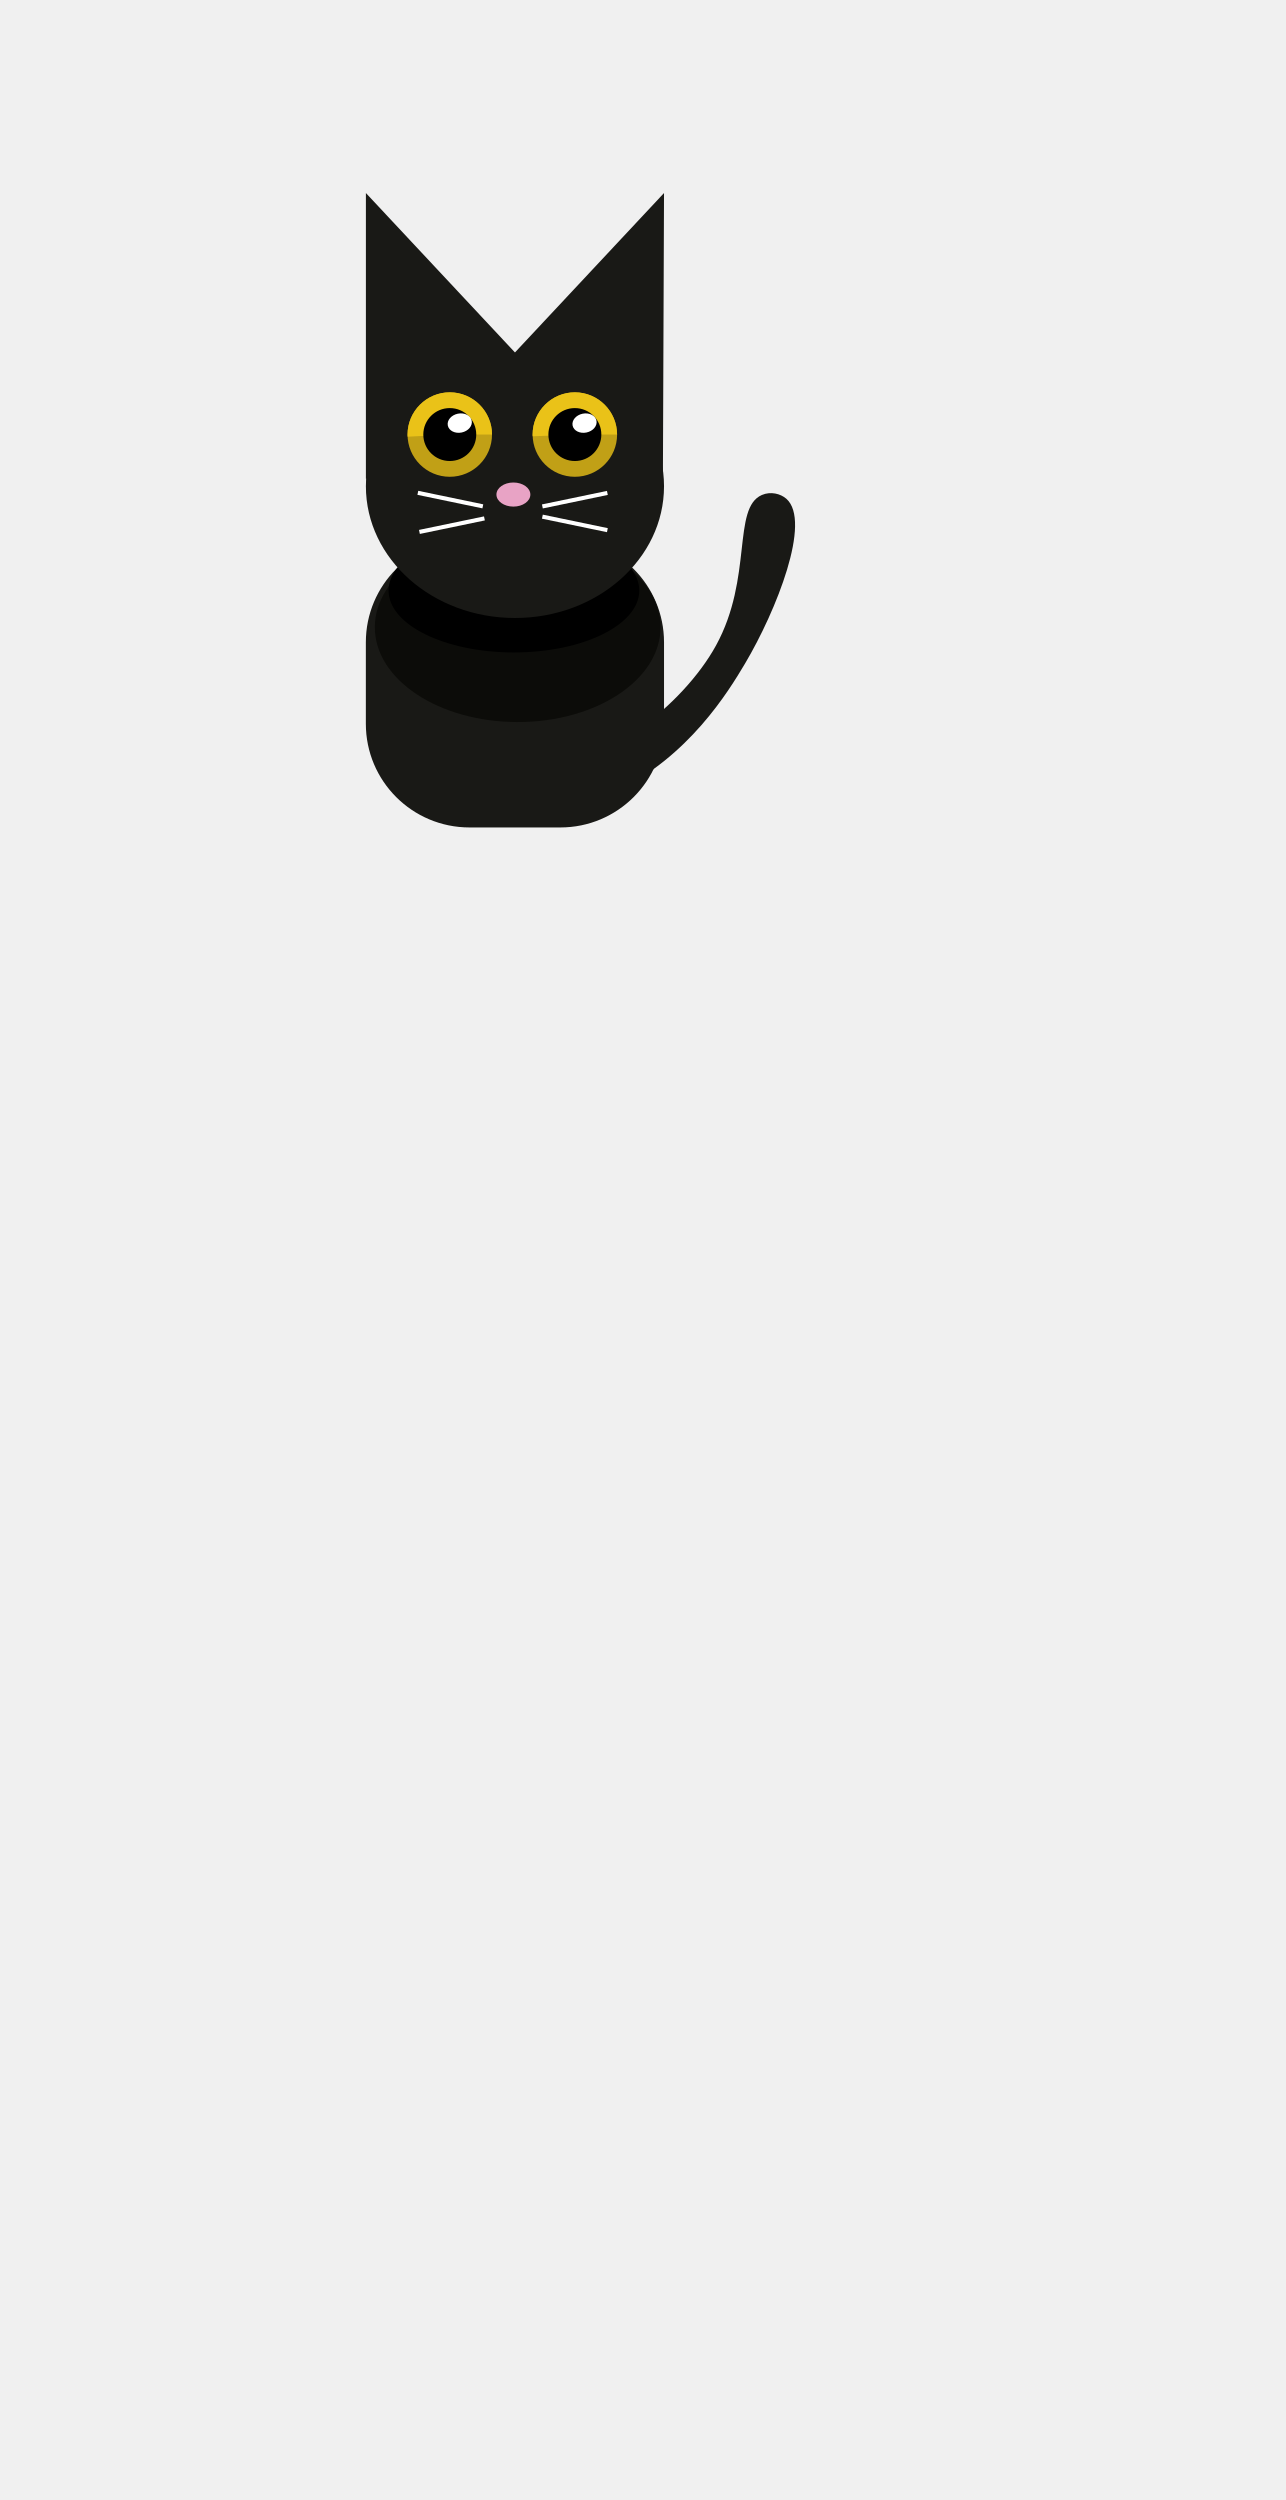
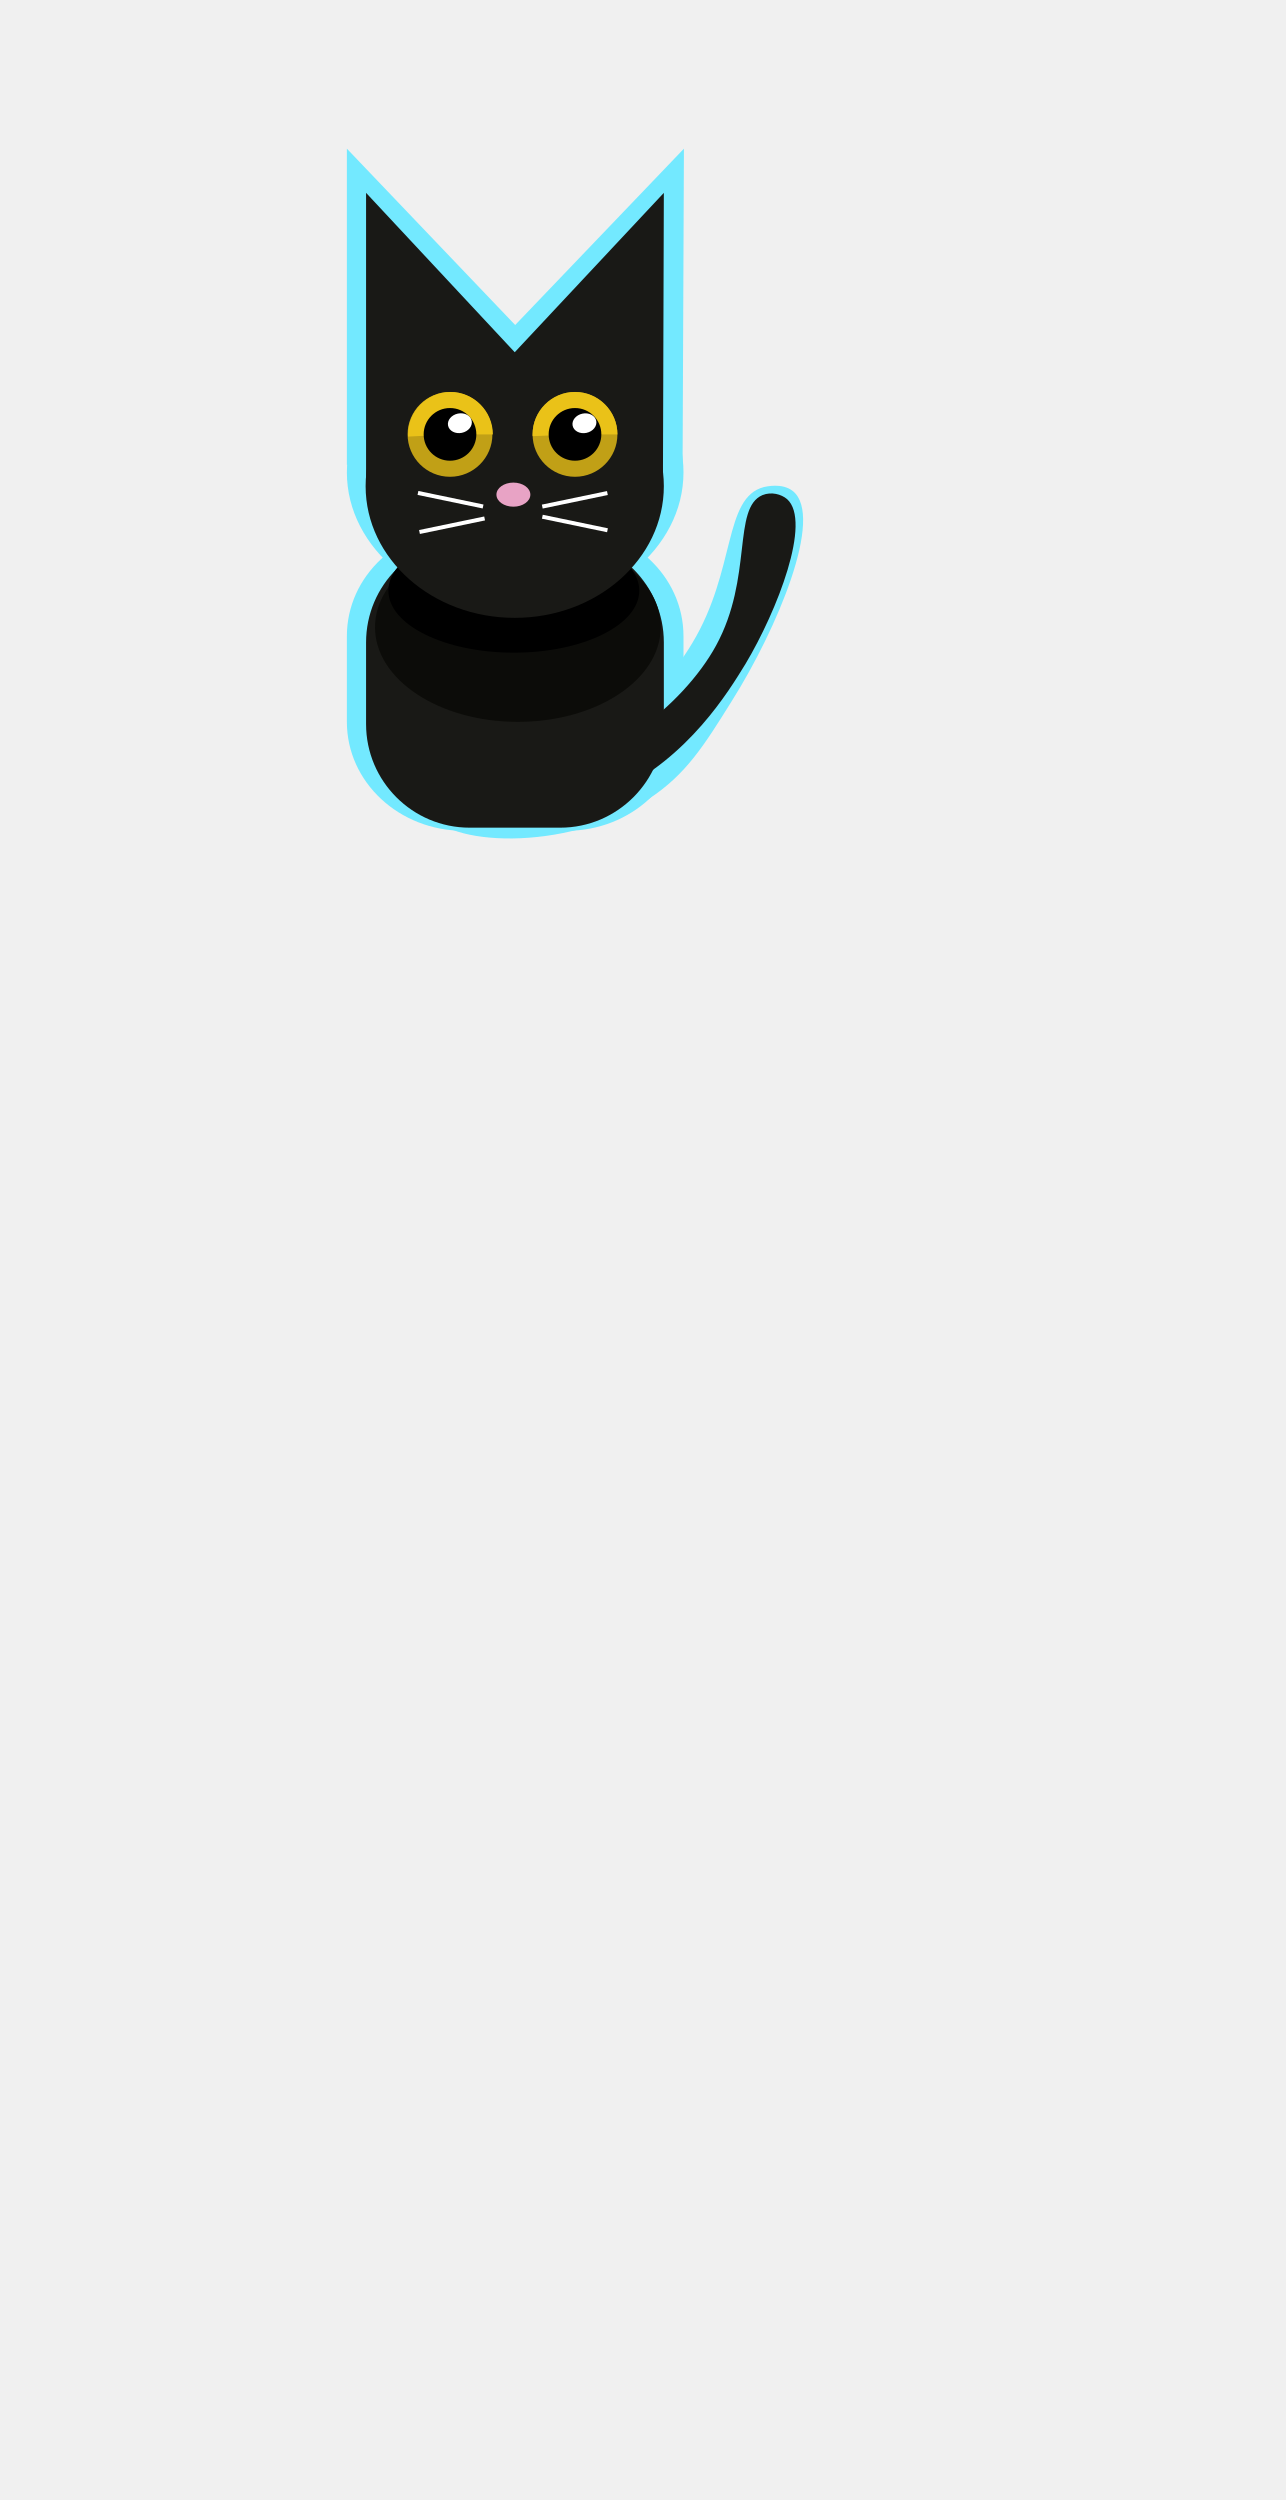
<svg xmlns="http://www.w3.org/2000/svg" version="1.1" id="Layer_1" x="0px" y="0px" viewBox="0 0 288 560" style="enable-background:new 0 0 288 560;" xml:space="preserve">
  <style type="text/css">
	.st0{fill:#0C0C0B;stroke:#FFFFFF;stroke-miterlimit:10;}
- 	.st1{fill:#191916;}
- 	.st2{fill:#0C0C09;}
- 	.st3{fill:#C1A016;}
- 	.st4{fill:#EAC218;}
- 	.st5{fill:#FFFFFF;}
- 	.st6{fill:#E8A3C5;}
+ 	.st1{fill:#73E9FF;stroke:#FFFFFF;stroke-miterlimit:10;}
+ 	.st2{fill:#73E9FF;}
+ 	.st3{fill:#191916;}
+ 	.st4{fill:#0C0C09;}
+ 	.st5{fill:#C1A016;}
+ 	.st6{fill:#EAC218;}
+ 	.st7{fill:#FFFFFF;}
+ 	.st8{fill:#E8A3C5;}
</style>
-   <path class="st0" d="M78.04,132.65" />
-   <path class="st1" d="M125.52,185.35h-20.35c-12.82,0-23.22-10.39-23.22-23.22v-18.26c0-12.82,10.39-23.22,23.22-23.22h20.35  c12.82,0,23.22,10.39,23.22,23.22v18.26C148.74,174.95,138.34,185.35,125.52,185.35z" />
-   <ellipse class="st2" cx="115.96" cy="140.5" rx="32" ry="21.24" />
-   <ellipse cx="115.12" cy="132.28" rx="28.08" ry="13.87" />
-   <polygon class="st1" points="81.96,107.22 81.96,43.24 115.35,78.95 148.74,43.24 148.49,107.22 " />
-   <ellipse class="st1" cx="115.35" cy="108.92" rx="33.39" ry="29.51" />
-   <circle class="st3" cx="100.75" cy="97.34" r="9.46" />
-   <circle class="st3" cx="128.77" cy="97.34" r="9.46" />
-   <path class="st4" d="M128.77,97.34l-9.46,0.39c-0.01-0.13-0.01-0.26-0.01-0.39c0-5.19,4.27-9.46,9.46-9.46s9.46,4.27,9.46,9.46  H128.77z" />
-   <circle cx="128.77" cy="97.34" r="5.93" />
-   <path class="st4" d="M100.75,97.34l-9.45,0.48c-0.01-0.16-0.01-0.32-0.01-0.48c0-5.19,4.27-9.46,9.46-9.46  c5.19,0,9.46,4.27,9.46,9.46H100.75z" />
-   <circle cx="100.75" cy="97.34" r="5.93" />
-   <rect x="121.33" y="111.46" transform="matrix(0.9791 -0.2036 0.2036 0.9791 -20.0897 28.5626)" class="st5" width="14.87" height="0.92" />
-   <rect x="93.44" y="111.46" transform="matrix(-0.9791 -0.2036 0.2036 -0.9791 176.8538 242.0265)" class="st5" width="14.87" height="0.92" />
-   <rect x="121.33" y="116.78" transform="matrix(0.9791 0.2036 -0.2036 0.9791 26.5685 -23.7623)" class="st5" width="14.87" height="0.92" />
-   <rect x="93.8" y="117.18" transform="matrix(-0.9791 0.2036 -0.2036 -0.9791 224.301 212.2068)" class="st5" width="14.87" height="0.92" />
-   <ellipse transform="matrix(0.9791 -0.2036 0.2036 0.9791 -17.1391 22.9519)" class="st5" cx="102.98" cy="94.77" rx="2.73" ry="2.15" />
-   <ellipse transform="matrix(0.9791 -0.2036 0.2036 0.9791 -16.5535 28.6442)" class="st5" cx="130.93" cy="94.77" rx="2.73" ry="2.15" />
-   <ellipse class="st6" cx="115" cy="110.78" rx="3.8" ry="2.7" />
-   <path class="st1" d="M168.57,133.43" />
-   <path class="st1" d="M160.39,144.58c-7.43,13.55-25.92,27.81-39.19,26.59c-2.74-0.25-8.3-1.44-11.63,2.01  c-1.62,1.68-2.89,4.66-2.19,6.6c1.88,5.18,18.01,3.51,30.45-2.41c16.41-7.8,25.33-22.46,29.06-28.74  c7.05-11.9,14.95-31.86,9.26-36.9c-1.29-1.14-3.51-1.71-5.48-0.86C163.96,113.77,168.69,129.44,160.39,144.58z" />
+   <path class="st0" d="M78,132.6" />
+   <g>
+     <path class="st1" d="M73.6,103.2" />
+     <g>
+       <path class="st2" d="M126.9,186.1h-23c-14.5,0-26.2-10.9-26.2-24.4v-19.2c0-13.5,11.7-24.4,26.2-24.4h23    c14.5,0,26.2,10.9,26.2,24.4v19.2C153.2,175.1,141.4,186.1,126.9,186.1z" />
+       <ellipse class="st2" cx="116.1" cy="139" rx="36.1" ry="22.3" />
+       <ellipse class="st2" cx="115.2" cy="130.4" rx="31.7" ry="14.6" />
+       <polygon class="st2" points="77.7,104.1 77.7,33.3 115.4,72.8 153.2,33.3 152.9,104.1   " />
+       <ellipse class="st2" cx="115.4" cy="105.8" rx="37.7" ry="31" />
+       <path class="st2" d="M175.6,131.6" />
+       <path class="st2" d="M155.1,144c-7.7,13-26.1,30.5-42.2,29c-3-0.3-9.7-1.6-13.7,2.1c-1.7,1.6-3.4,4.7-2.6,7    c2.5,7,29.8,9.3,48.8-3.2c8.2-5.4,12.2-11.7,18.6-22c10-15.9,20.7-41.2,13.6-46.9c-2.4-1.9-6-1-6.5-0.9    C162,111.5,164.9,127.7,155.1,144z" />
+     </g>
+   </g>
+   <path class="st3" d="M125.5,185.4h-20.3c-12.8,0-23.2-10.4-23.2-23.2v-18.3c0-12.8,10.4-23.2,23.2-23.2h20.3  c12.8,0,23.2,10.4,23.2,23.2v18.3C148.7,174.9,138.3,185.4,125.5,185.4z" />
+   <ellipse class="st4" cx="116" cy="140.5" rx="32" ry="21.2" />
+   <ellipse cx="115.1" cy="132.3" rx="28.1" ry="13.9" />
+   <polygon class="st3" points="82,107.2 82,43.2 115.3,78.9 148.7,43.2 148.5,107.2 " />
+   <ellipse class="st3" cx="115.3" cy="108.9" rx="33.4" ry="29.5" />
+   <circle class="st5" cx="100.8" cy="97.3" r="9.5" />
+   <circle class="st5" cx="128.8" cy="97.3" r="9.5" />
+   <path class="st6" d="M128.8,97.3l-9.5,0.4c0-0.1,0-0.3,0-0.4c0-5.2,4.3-9.5,9.5-9.5c5.2,0,9.5,4.3,9.5,9.5H128.8z" />
+   <circle cx="128.8" cy="97.3" r="5.9" />
+   <path class="st6" d="M100.8,97.3l-9.4,0.5c0-0.2,0-0.3,0-0.5c0-5.2,4.3-9.5,9.5-9.5s9.5,4.3,9.5,9.5H100.8z" />
+   <circle cx="100.8" cy="97.3" r="5.9" />
+   <rect x="121.3" y="111.5" transform="matrix(0.9791 -0.2036 0.2036 0.9791 -20.0903 28.5608)" class="st7" width="14.9" height="0.9" />
+   <rect x="100.4" y="104.5" transform="matrix(0.2036 -0.9791 0.9791 0.2036 -29.2267 187.8855)" class="st7" width="0.9" height="14.9" />
+   <rect x="128.3" y="109.8" transform="matrix(0.2036 -0.9791 0.9791 0.2036 -12.233 219.4494)" class="st7" width="0.9" height="14.9" />
+   <rect x="93.8" y="117.2" transform="matrix(0.9791 -0.2036 0.2036 0.9791 -21.8296 23.0733)" class="st7" width="14.9" height="0.9" />
+   <ellipse transform="matrix(0.9791 -0.2036 0.2036 0.9791 -17.1383 22.9515)" class="st7" cx="103" cy="94.8" rx="2.7" ry="2.2" />
+   <ellipse transform="matrix(0.9791 -0.2036 0.2036 0.9791 -16.5533 28.6422)" class="st7" cx="130.9" cy="94.8" rx="2.7" ry="2.2" />
+   <ellipse class="st8" cx="115" cy="110.8" rx="3.8" ry="2.7" />
+   <path class="st3" d="M168.6,133.4" />
+   <path class="st3" d="M160.4,144.6c-7.4,13.6-25.9,27.8-39.2,26.6c-2.7-0.3-8.3-1.4-11.6,2c-1.6,1.7-2.9,4.7-2.2,6.6  c1.9,5.2,18,3.5,30.5-2.4c16.4-7.8,25.3-22.5,29.1-28.7c7.1-11.9,14.9-31.9,9.3-36.9c-1.3-1.1-3.5-1.7-5.5-0.9  C164,113.8,168.7,129.4,160.4,144.6z" />
</svg>
